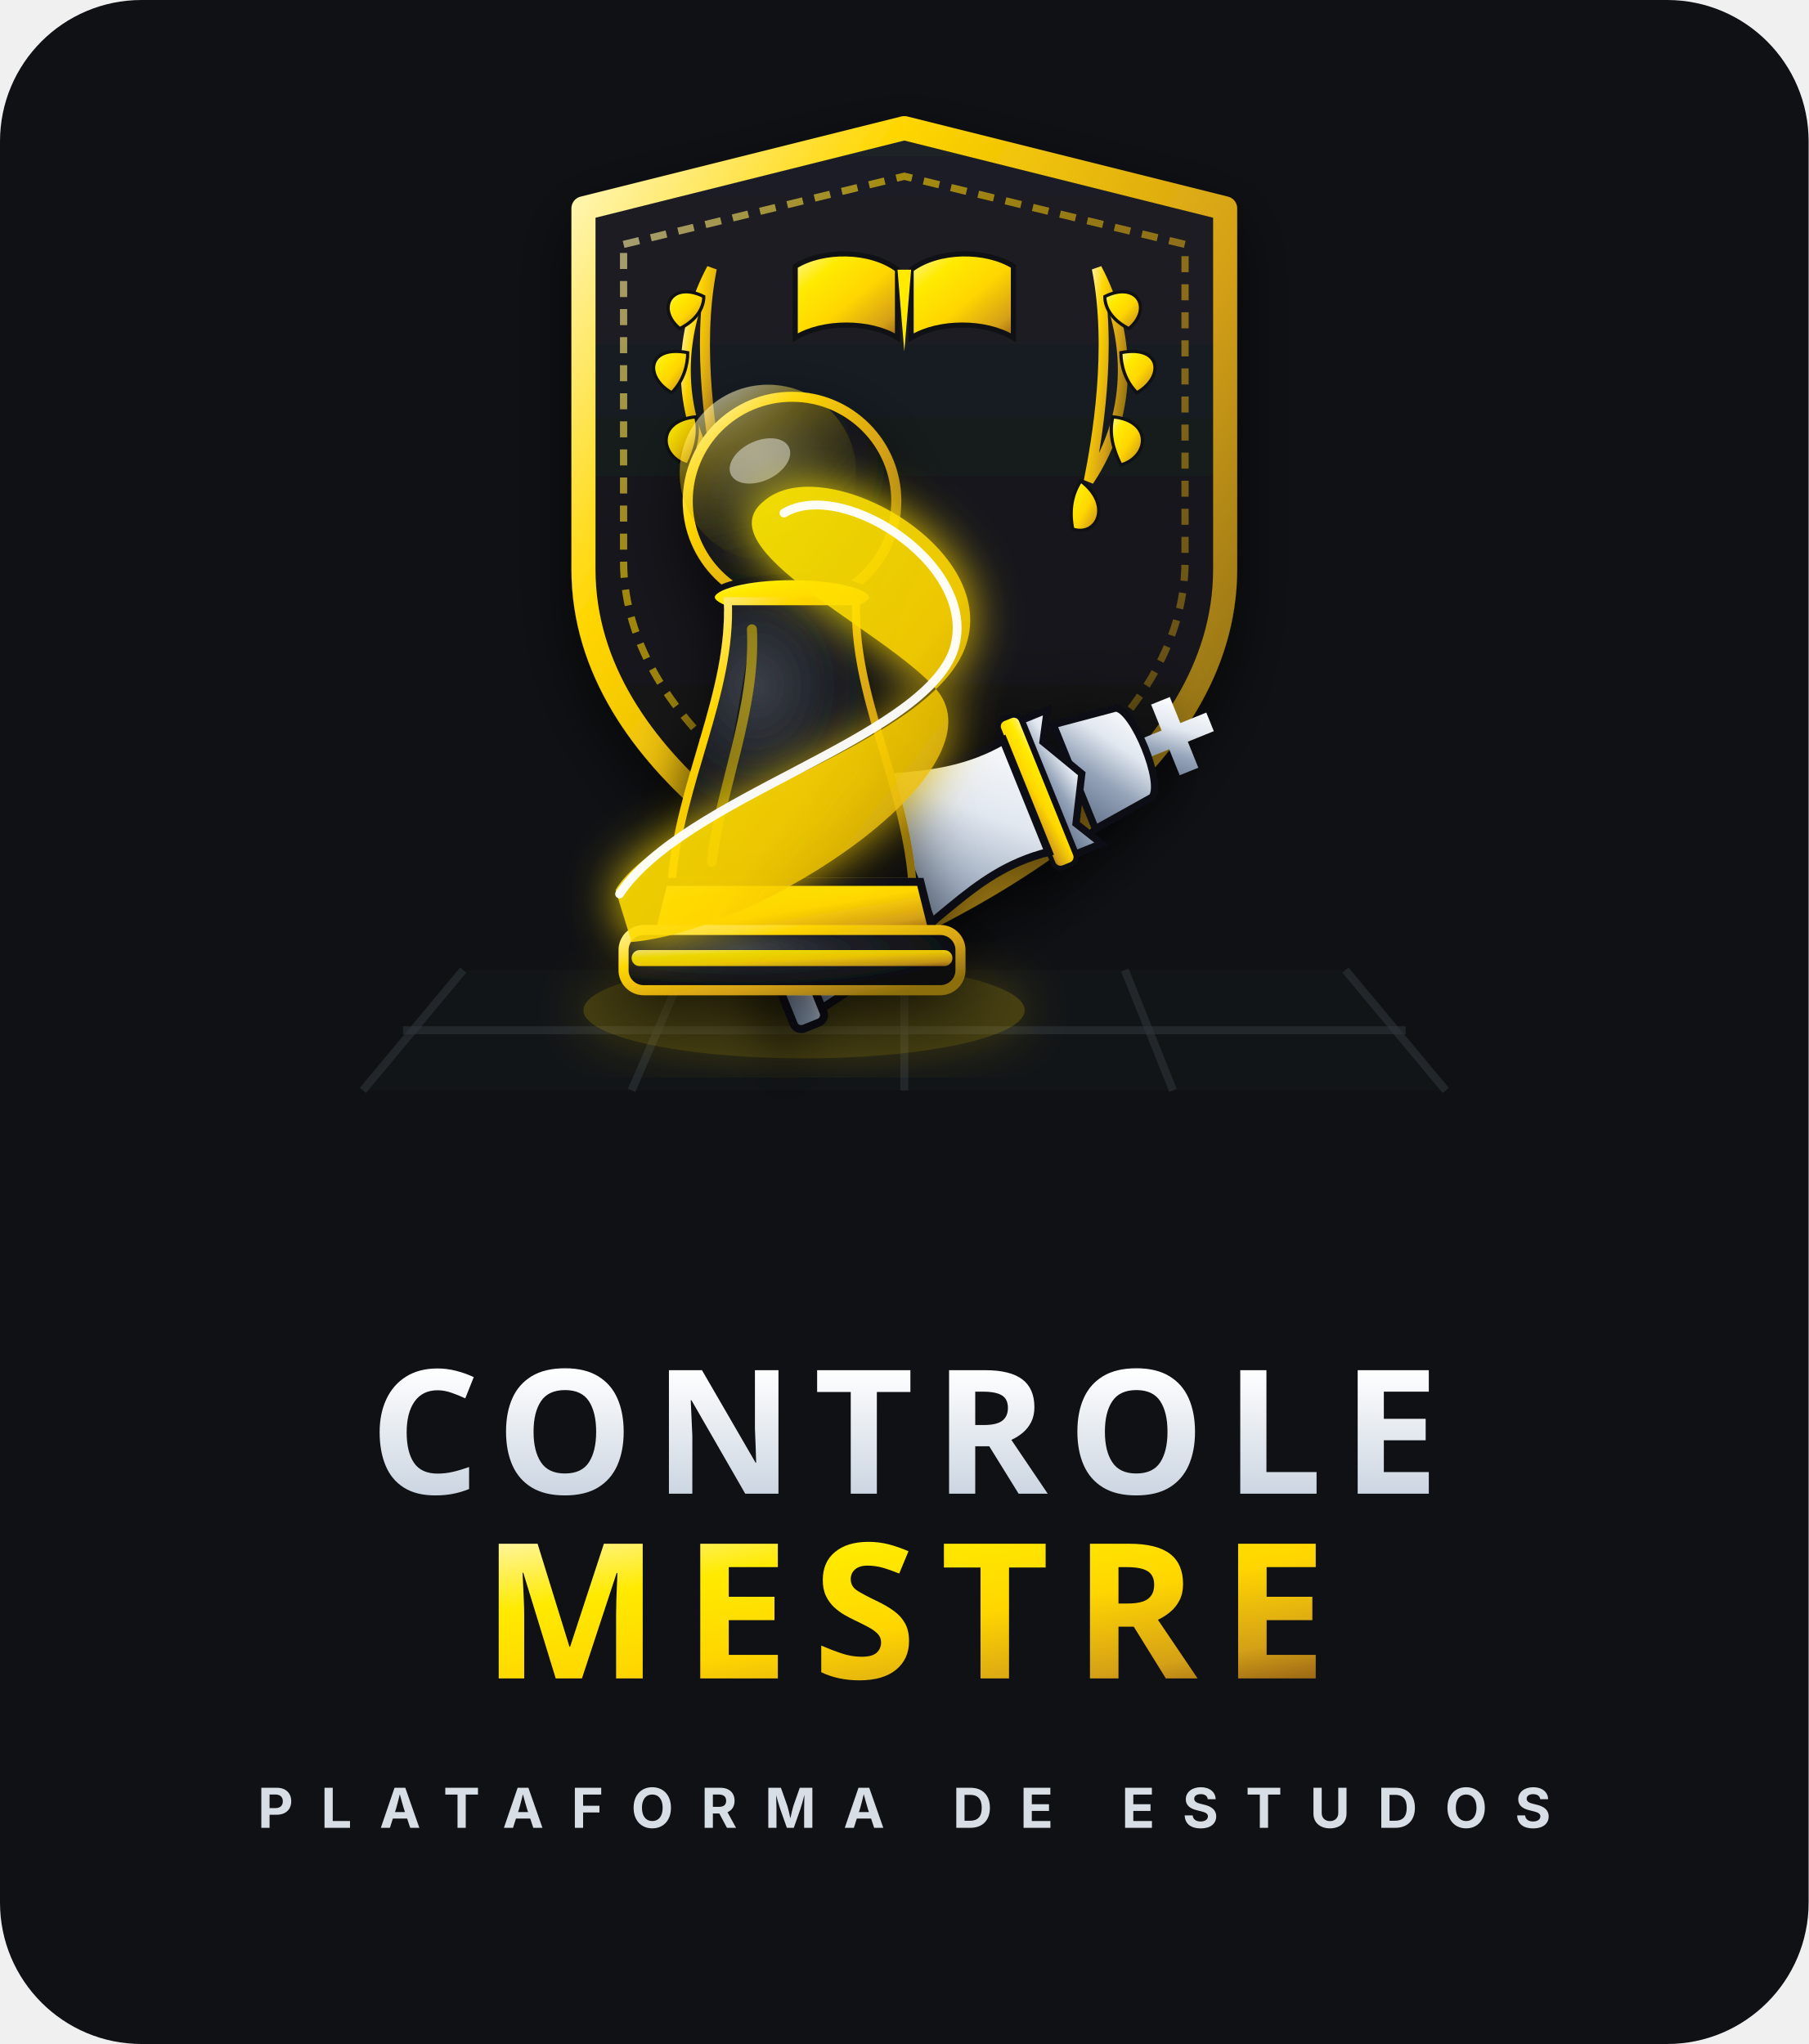
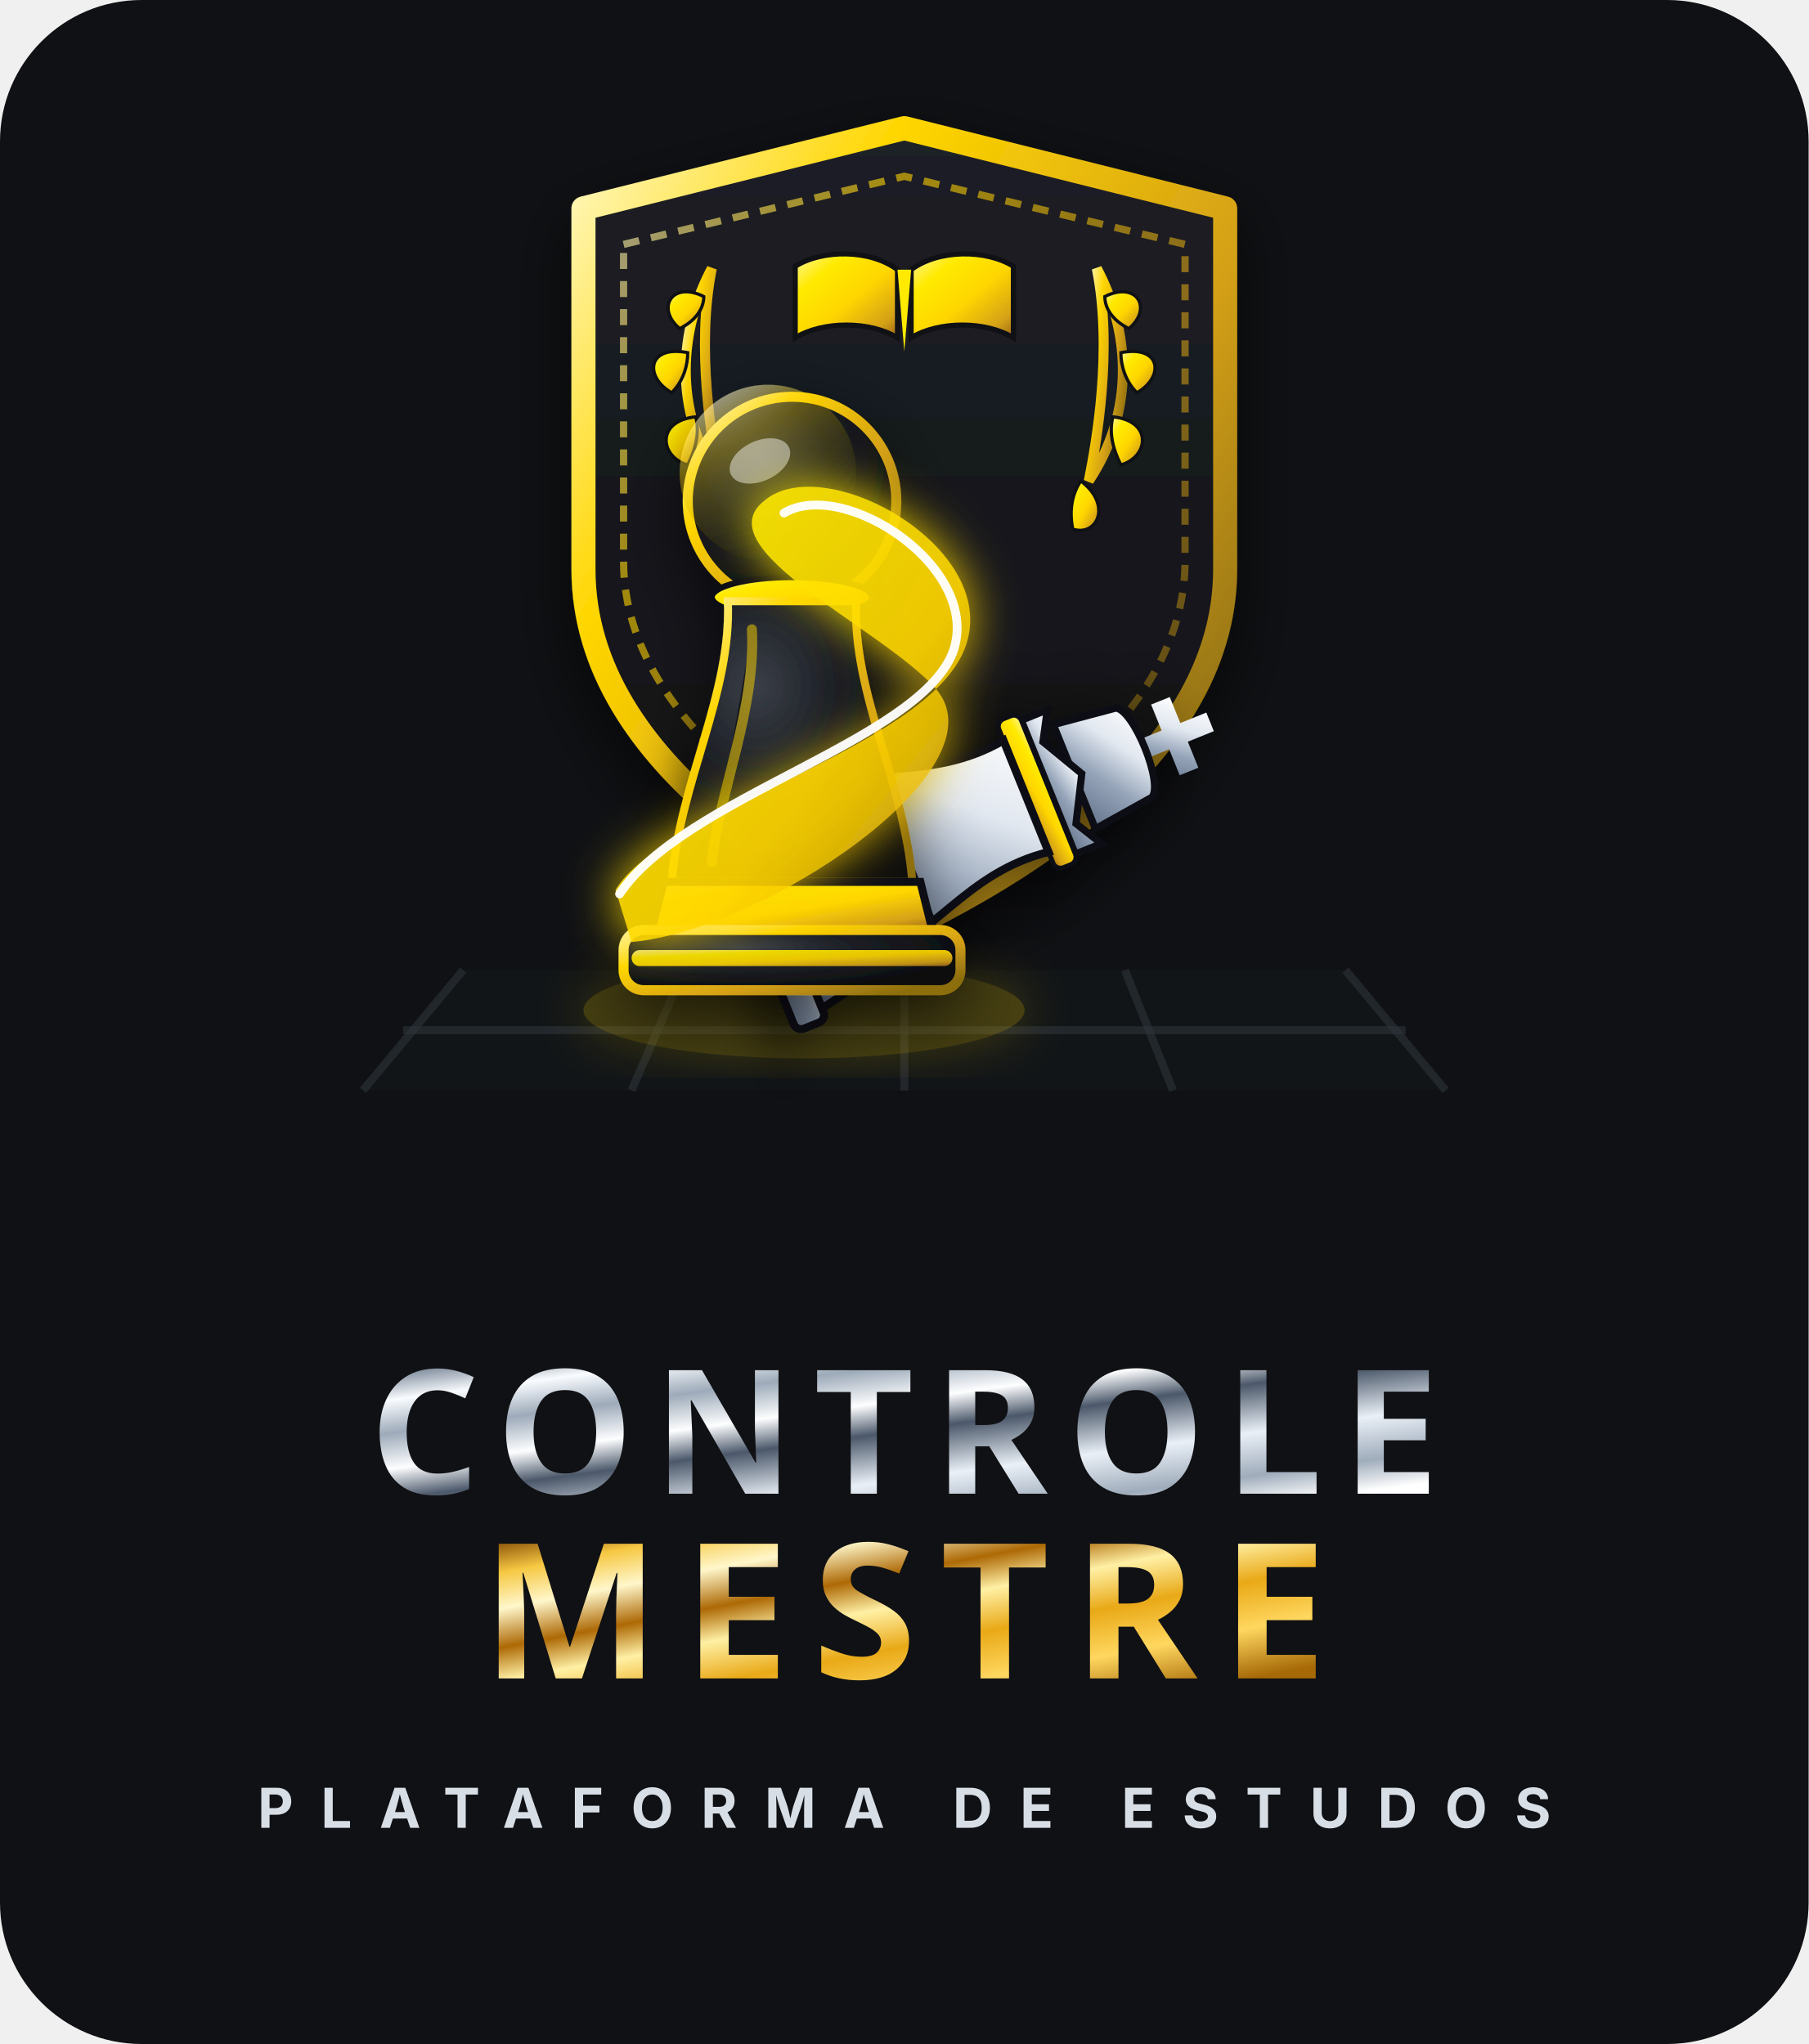
<svg xmlns="http://www.w3.org/2000/svg" viewBox="0 0 460 520" width="460" height="520" role="img" aria-label="CONTROLE MESTRE — Plataforma de Estudos">
  <defs>
    <linearGradient id="gold-grad" x1="0%" y1="0%" x2="100%" y2="100%">
      <stop offset="0%" stop-color="#FFF59D" />
      <stop offset="25%" stop-color="#FFEA00" />
      <stop offset="55%" stop-color="#FFD600" />
      <stop offset="85%" stop-color="#D4A017" />
      <stop offset="100%" stop-color="#996515" />
    </linearGradient>
    <linearGradient id="gold-stroke" x1="0%" y1="0%" x2="100%" y2="80%">
      <stop offset="0%" stop-color="#FFF9C4" />
      <stop offset="30%" stop-color="#FFD600" />
      <stop offset="70%" stop-color="#D4A017" />
      <stop offset="100%" stop-color="#8D6E10" />
    </linearGradient>
    <linearGradient id="gold-ribbon" x1="0%" y1="0%" x2="100%" y2="100%">
      <stop offset="0%" stop-color="#FFFFFF" stop-opacity="0.95" />
      <stop offset="20%" stop-color="#FFEA00" />
      <stop offset="60%" stop-color="#FFD600" />
      <stop offset="100%" stop-color="#D4A017" stop-opacity="0.8" />
    </linearGradient>
    <linearGradient id="shield-bg" x1="0%" y1="0%" x2="0%" y2="100%">
      <stop offset="0%" stop-color="#1D2026" />
      <stop offset="100%" stop-color="#101114" />
    </linearGradient>
    <linearGradient id="silver-metal" x1="0%" y1="0%" x2="100%" y2="100%">
      <stop offset="0%" stop-color="#FFFFFF" />
      <stop offset="35%" stop-color="#E2E8F0" />
      <stop offset="65%" stop-color="#94A3B8" />
      <stop offset="100%" stop-color="#64748B" />
    </linearGradient>
    <linearGradient id="silver-subtle" x1="0%" y1="0%" x2="0%" y2="100%">
      <stop offset="0%" stop-color="#FFFFFF" />
      <stop offset="100%" stop-color="#CBD5E1" />
    </linearGradient>
    <radialGradient id="pawn-body" cx="35%" cy="30%" r="70%">
      <stop offset="0%" stop-color="#3A3F47" />
      <stop offset="45%" stop-color="#1D2026" />
      <stop offset="100%" stop-color="#0B0C0E" />
    </radialGradient>
    <linearGradient id="pawn-specular" x1="20%" y1="0%" x2="80%" y2="100%">
      <stop offset="0%" stop-color="#FFFFFF" stop-opacity="0.6" />
      <stop offset="30%" stop-color="#FFD600" stop-opacity="0.3" />
      <stop offset="100%" stop-color="#000000" stop-opacity="0" />
    </linearGradient>
    <filter id="gold-glow" x="-20%" y="-20%" width="140%" height="140%">
      <feGaussianBlur stdDeviation="6" result="blur" />
      <feComposite in="SourceGraphic" in2="blur" operator="over" />
    </filter>
    <filter id="subtle-shadow" x="-15%" y="-15%" width="130%" height="130%">
      <feDropShadow dx="0" dy="6" stdDeviation="8" flood-color="#000000" flood-opacity="0.6" />
    </filter>
+     <linearGradient id="cm-silver-word" x1="0" y1="0" x2="1" y2=".9">
+       <stop offset="0%" stop-color="#667487" />
+       <stop offset="13%" stop-color="#F9FCFF" />
+       <stop offset="26%" stop-color="#9DAAB9" />
+       <stop offset="40%" stop-color="#FDFEFF" />
+       <stop offset="52%" stop-color="#4B586A" />
+       <stop offset="71%" stop-color="#EAF0F7" />
+       <stop offset="88%" stop-color="#9FACBB" />
+       <stop offset="100%" stop-color="#FFFFFF" />
+     </linearGradient>
+     <linearGradient id="cm-gold-word" x1="0" y1="0" x2="1" y2=".9">
+       <stop offset="0%" stop-color="#8E570B" />
+       <stop offset="11%" stop-color="#F6C843" />
+       <stop offset="24%" stop-color="#FFF7CB" />
+       <stop offset="38%" stop-color="#AD6905" />
+       <stop offset="50%" stop-color="#FFF0A5" />
+       <stop offset="65%" stop-color="#E9A917" />
+       <stop offset="82%" stop-color="#FFD75F" />
+       <stop offset="100%" stop-color="#A66906" />
+     </linearGradient>
  </defs>
  <rect width="460" height="520" rx="36" fill="#101114" />
  <g transform="translate(230,155) scale(1.02) translate(-140,-135)">
    <path d="M 30,225 L 250,225 L 275,255 L 5,255 Z" fill="#131518" opacity="0.85" />
    <path d="M 30,225 L 5,255" stroke="#2D333B" stroke-width="2" opacity="0.6" />
    <path d="M 85,225 L 72,255" stroke="#2D333B" stroke-width="2" opacity="0.6" />
    <path d="M 140,225 L 140,255" stroke="#2D333B" stroke-width="2" opacity="0.6" />
    <path d="M 195,225 L 207,255" stroke="#2D333B" stroke-width="2" opacity="0.6" />
    <path d="M 250,225 L 275,255" stroke="#2D333B" stroke-width="2" opacity="0.6" />
    <path d="M 15,240 L 265,240" stroke="#2D333B" stroke-width="2" opacity="0.6" />
    <ellipse cx="115" cy="235" rx="55" ry="12" fill="#FFD600" opacity="0.22" filter="url(#gold-glow)" />
    <path d="M 60,35 L 140,15 L 220,35 L 220,125 C 220,175 160,205 140,215 C 120,205 60,175 60,125 Z" fill="url(#shield-bg)" stroke="url(#gold-stroke)" stroke-width="6" stroke-linejoin="round" filter="url(#subtle-shadow)" />
    <path d="M 70,44 L 140,27 L 210,44 L 210,123 C 210,166 157,194 140,202 C 123,194 70,166 70,123 Z" fill="none" stroke="url(#gold-stroke)" stroke-width="1.8" stroke-dasharray="4,3" opacity="0.6" />
    <g transform="translate(140, 52) scale(0.85)">
      <path d="M -2,-2 C -10,-8 -24,-8 -32,-3 L -32,18 C -24,13 -10,13 -2,18 Z" fill="url(#gold-grad)" stroke="#101114" stroke-width="1.5" />
      <path d="M 2,-2 C 10,-8 24,-8 32,-3 L 32,18 C 24,13 10,13 2,18 Z" fill="url(#gold-grad)" stroke="#101114" stroke-width="1.5" />
      <polygon points="-2,-2 2,-2 0,22" fill="#FFEA00" />
    </g>
    <g transform="translate(140, 85)" fill="url(#gold-grad)" stroke="#101114" stroke-width="0.8">
      <path d="M -48,-35 C -56,-20 -58,0 -46,18 C -48,8 -52,-15 -48,-35 Z" fill="none" stroke="url(#gold-stroke)" stroke-width="2.5" />
      <path d="M -50,-28 C -58,-32 -62,-25 -56,-20 C -52,-22 -50,-25 -50,-28 Z" />
      <path d="M -54,-14 C -64,-16 -65,-8 -58,-4 C -55,-7 -54,-11 -54,-14 Z" />
      <path d="M -52,2 C -62,3 -61,12 -54,14 C -52,10 -51,6 -52,2 Z" />
      <path d="M -44,18 C -52,24 -48,32 -42,30 C -41,25 -42,21 -44,18 Z" />
      <path d="M 48,-35 C 56,-20 58,0 46,18 C 48,8 52,-15 48,-35 Z" fill="none" stroke="url(#gold-stroke)" stroke-width="2.5" />
      <path d="M 50,-28 C 58,-32 62,-25 56,-20 C 52,-22 50,-25 50,-28 Z" />
      <path d="M 54,-14 C 64,-16 65,-8 58,-4 C 55,-7 54,-11 54,-14 Z" />
      <path d="M 52,2 C 62,3 61,12 54,14 C 52,10 51,6 52,2 Z" />
      <path d="M 44,18 C 52,24 48,32 42,30 C 41,25 42,21 44,18 Z" />
    </g>
    <g transform="translate(162, 185) rotate(68)" filter="url(#subtle-shadow)">
      <path d="M 0,-56 L 0,-38 M -7,-49 L 7,-49" stroke="url(#silver-metal)" stroke-width="5" stroke-linecap="square" />
      <path d="M -12,-38 C -10,-42 10,-42 12,-38 L 14,-22 L -14,-22 Z" fill="url(#silver-metal)" stroke="#101114" stroke-width="1.8" />
      <path d="M -18,-22 L -18,-15 L 18,-15 L 18,-22 L 11,-18 L 0,-24 L -11,-18 Z" fill="url(#silver-metal)" stroke="#101114" stroke-width="1.8" />
      <rect x="-20" y="-15" width="40" height="6" rx="2" fill="url(#gold-grad)" stroke="#101114" stroke-width="1.2" />
      <path d="M -15,-9 C -12,12 -24,25 -25,48 L 25,48 C 24,25 12,12 15,-9 Z" fill="url(#silver-metal)" stroke="#101114" stroke-width="2" />
      <rect x="-22" y="24" width="44" height="5" rx="2" fill="url(#gold-grad)" stroke="#101114" stroke-width="1" />
      <path d="M -28,48 L 28,48 L 30,58 L -30,58 Z" fill="url(#silver-metal)" stroke="#101114" stroke-width="2" />
      <rect x="-33" y="58" width="66" height="8" rx="2" fill="url(#silver-metal)" stroke="#101114" stroke-width="2" />
    </g>
    <g transform="translate(112, 108)" filter="url(#subtle-shadow)">
      <circle cx="0" cy="0" r="26" fill="url(#pawn-body)" stroke="url(#gold-stroke)" stroke-width="2.5" />
      <circle cx="-6" cy="-7" r="22" fill="url(#pawn-specular)" />
      <ellipse cx="-8" cy="-10" rx="8" ry="5" fill="#FFFFFF" opacity="0.45" transform="rotate(-25 -8 -10)" />
      <ellipse cx="0" cy="24" rx="20" ry="5" fill="url(#gold-grad)" stroke="#101114" stroke-width="1.5" />
      <path d="M -16,25 C -15,48 -28,70 -30,95 L 30,95 C 28,70 15,48 16,25 Z" fill="url(#pawn-body)" stroke="url(#gold-stroke)" stroke-width="2" />
      <path d="M -10,32 C -9,52 -18,72 -20,90" stroke="#FFD600" stroke-width="2.5" stroke-linecap="round" opacity="0.5" />
      <path d="M -32,95 L 32,95 L 35,107 L -35,107 Z" fill="url(#gold-grad)" stroke="#101114" stroke-width="2" />
      <rect x="-42" y="107" width="84" height="15" rx="5" fill="url(#pawn-body)" stroke="url(#gold-stroke)" stroke-width="2.5" />
      <rect x="-40" y="112" width="80" height="4" rx="2" fill="url(#gold-grad)" opacity="0.9" />
    </g>
    <path d="M 68,205 C 80,185 145,170 155,145 C 165,120 120,95 105,108 C 90,120 135,140 148,155 C 165,175 105,215 72,218 Z" fill="url(#gold-ribbon)" filter="url(#gold-glow)" opacity="0.92" />
    <path d="M 69,206 C 85,182 143,168 152,146 C 160,125 125,102 110,111" fill="none" stroke="#FFFFFF" stroke-width="2.2" stroke-linecap="round" opacity="0.95" />
  </g>
  <g transform="translate(230, 340)">
-     <text x="0" y="40" text-anchor="middle" fill="url(#silver-subtle)" font-family="'Manrope', 'Montserrat', 'Segoe UI', system-ui, sans-serif" font-size="44" font-weight="800" letter-spacing="5">CONTROLE</text>
+     <text x="0" y="40" text-anchor="middle" fill="url(#cm-silver-word)" font-family="'Manrope', 'Montserrat', 'Segoe UI', system-ui, sans-serif" font-size="44" font-weight="800" letter-spacing="5">CONTROLE</text>
    <path d="M -165,76 L -120,76" stroke="url(#gold-grad)" stroke-width="3" stroke-linecap="round" />
-     <text x="0" y="87" text-anchor="middle" fill="url(#gold-grad)" font-family="'Manrope', 'Montserrat', 'Segoe UI', system-ui, sans-serif" font-size="48" font-weight="900" letter-spacing="6">MESTRE</text>
+     <text x="0" y="87" text-anchor="middle" fill="url(#cm-gold-word)" font-family="'Manrope', 'Montserrat', 'Segoe UI', system-ui, sans-serif" font-size="48" font-weight="900" letter-spacing="6">MESTRE</text>
    <path d="M 120,76 L 165,76" stroke="url(#gold-grad)" stroke-width="3" stroke-linecap="round" />
    <text x="0" y="125" text-anchor="middle" fill="#E2E8F0" font-family="'DM Sans', 'Inter', 'Segoe UI', system-ui, sans-serif" font-size="14" font-weight="700" letter-spacing="7" opacity="0.95">PLATAFORMA DE ESTUDOS</text>
    <path d="M -50,142 L 50,142" stroke="url(#gold-grad)" stroke-width="2.5" stroke-linecap="round" opacity="0.85" />
  </g>
</svg>
